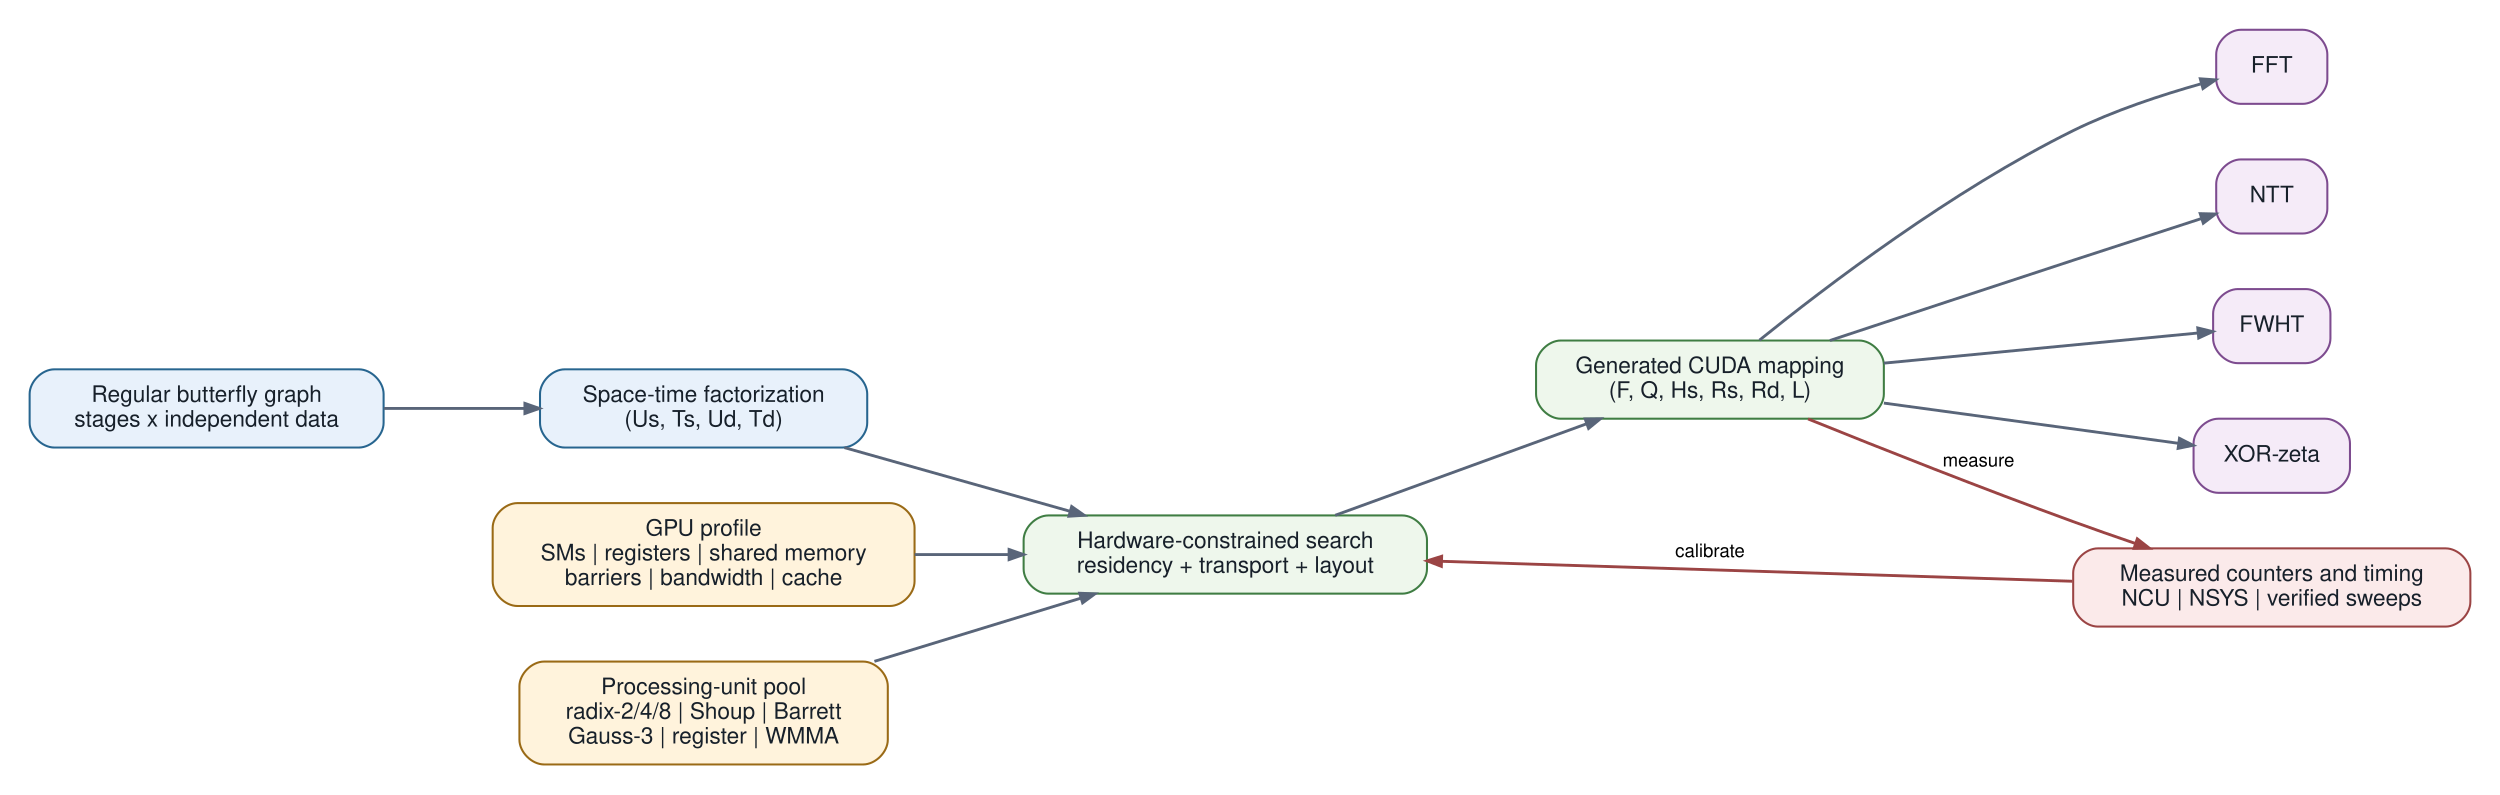
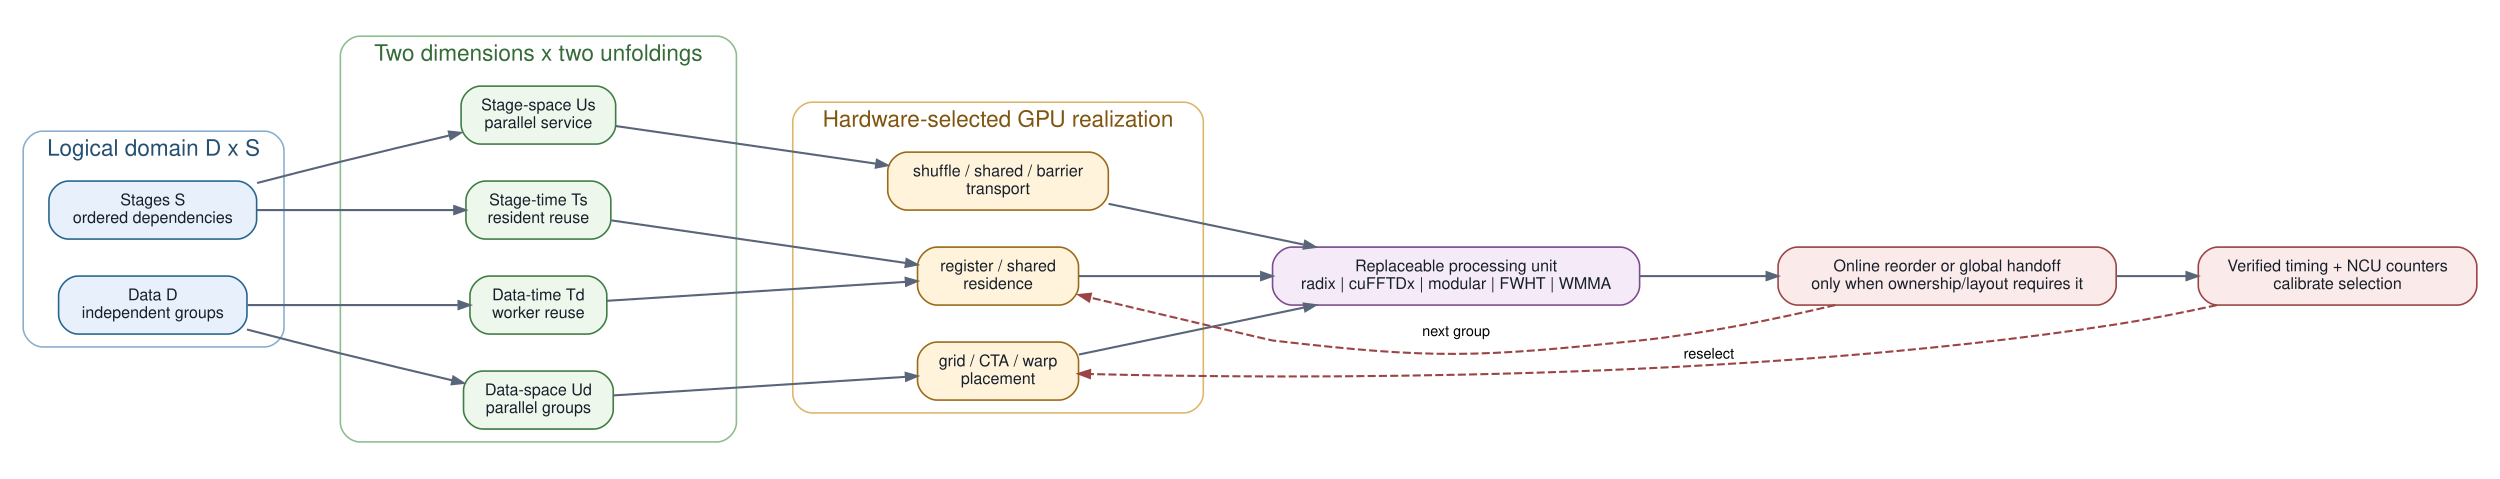
- <svg xmlns="http://www.w3.org/2000/svg" width="1215pt" height="386pt" viewBox="0.00 0.00 1214.80 385.80">
-   <g id="graph0" class="graph" transform="scale(1 1) rotate(0) translate(14.4 371.4)">
+ <svg xmlns="http://www.w3.org/2000/svg" width="1553pt" height="297pt" viewBox="0.00 0.00 1552.80 296.80">
+   <g id="graph0" class="graph" transform="scale(1 1) rotate(0) translate(14.4 282.4)">
+     <g id="clust1" class="cluster">
+       <path fill="transparent" stroke="#89afd0" d="M12,-67C12,-67 150,-67 150,-67 156,-67 162,-73 162,-79 162,-79 162,-189 162,-189 162,-195 156,-201 150,-201 150,-201 12,-201 12,-201 6,-201 0,-195 0,-189 0,-189 0,-79 0,-79 0,-73 6,-67 12,-67" />
+       <text text-anchor="middle" x="81" y="-185.8" font-family="Helvetica,sans-Serif" font-size="14.00" fill="#274f70">Logical domain D x S</text>
+     </g>
+     <g id="clust2" class="cluster">
+       <path fill="transparent" stroke="#8ebc91" d="M209,-8C209,-8 431,-8 431,-8 437,-8 443,-14 443,-20 443,-20 443,-248 443,-248 443,-254 437,-260 431,-260 431,-260 209,-260 209,-260 203,-260 197,-254 197,-248 197,-248 197,-20 197,-20 197,-14 203,-8 209,-8" />
+       <text text-anchor="middle" x="320" y="-244.8" font-family="Helvetica,sans-Serif" font-size="14.00" fill="#356a39">Two dimensions x two unfoldings</text>
+     </g>
+     <g id="clust3" class="cluster">
+       <path fill="transparent" stroke="#ddb66c" d="M490,-26C490,-26 721,-26 721,-26 727,-26 733,-32 733,-38 733,-38 733,-207 733,-207 733,-213 727,-219 721,-219 721,-219 490,-219 490,-219 484,-219 478,-213 478,-207 478,-207 478,-38 478,-38 478,-32 484,-26 490,-26" />
+       <text text-anchor="middle" x="605.5" y="-203.8" font-family="Helvetica,sans-Serif" font-size="14.00" fill="#80550f">Hardware-selected GPU realization</text>
+     </g>
    <g id="node1" class="node">
-       <path fill="#e8f1fb" stroke="#27658f" d="M160,-192C160,-192 12,-192 12,-192 6,-192 0,-186 0,-180 0,-180 0,-166 0,-166 0,-160 6,-154 12,-154 12,-154 160,-154 160,-154 166,-154 172,-160 172,-166 172,-166 172,-180 172,-180 172,-186 166,-192 160,-192" />
-       <text text-anchor="middle" x="86" y="-176.2" font-family="Helvetica,sans-Serif" font-size="11.00" fill="#17202a">Regular butterfly graph</text>
-       <text text-anchor="middle" x="86" y="-164.2" font-family="Helvetica,sans-Serif" font-size="11.00" fill="#17202a">stages x independent data</text>
+       <path fill="#e8f1fb" stroke="#27658f" d="M127,-111C127,-111 34,-111 34,-111 28,-111 22,-105 22,-99 22,-99 22,-87 22,-87 22,-81 28,-75 34,-75 34,-75 127,-75 127,-75 133,-75 139,-81 139,-87 139,-87 139,-99 139,-99 139,-105 133,-111 127,-111" />
+       <text text-anchor="middle" x="80.5" y="-96" font-family="Helvetica,sans-Serif" font-size="10.00" fill="#17202a">Data D</text>
+       <text text-anchor="middle" x="80.5" y="-85" font-family="Helvetica,sans-Serif" font-size="10.00" fill="#17202a">independent groups</text>
+     </g>
+     <g id="node3" class="node">
+       <path fill="#eef7ec" stroke="#3f7d43" d="M354.5,-52C354.5,-52 285.5,-52 285.5,-52 279.5,-52 273.5,-46 273.5,-40 273.5,-40 273.5,-28 273.5,-28 273.5,-22 279.5,-16 285.5,-16 285.5,-16 354.5,-16 354.5,-16 360.5,-16 366.5,-22 366.5,-28 366.5,-28 366.5,-40 366.5,-40 366.5,-46 360.5,-52 354.5,-52" />
+       <text text-anchor="middle" x="320" y="-37" font-family="Helvetica,sans-Serif" font-size="10.00" fill="#17202a">Data-space Ud</text>
+       <text text-anchor="middle" x="320" y="-26" font-family="Helvetica,sans-Serif" font-size="10.00" fill="#17202a">parallel groups</text>
+     </g>
+     <g id="edge1" class="edge">
+       <path fill="none" stroke="#596579" stroke-width="1.3" d="M139.01,-77.81C157.51,-72.99 178.1,-67.7 197,-63 219.78,-57.33 245.02,-51.3 266.6,-46.21" />
+       <polygon fill="#596579" stroke="#596579" stroke-width="1.3" points="267.21,-48.58 273.47,-44.59 266.09,-43.81 267.21,-48.58" />
+     </g>
+     <g id="node4" class="node">
+       <path fill="#eef7ec" stroke="#3f7d43" d="M350.5,-111C350.5,-111 289.5,-111 289.5,-111 283.5,-111 277.5,-105 277.5,-99 277.5,-99 277.5,-87 277.5,-87 277.5,-81 283.5,-75 289.5,-75 289.5,-75 350.5,-75 350.5,-75 356.5,-75 362.5,-81 362.5,-87 362.5,-87 362.5,-99 362.5,-99 362.5,-105 356.5,-111 350.5,-111" />
+       <text text-anchor="middle" x="320" y="-96" font-family="Helvetica,sans-Serif" font-size="10.00" fill="#17202a">Data-time Td</text>
+       <text text-anchor="middle" x="320" y="-85" font-family="Helvetica,sans-Serif" font-size="10.00" fill="#17202a">worker reuse</text>
+     </g>
+     <g id="edge2" class="edge">
+       <path fill="none" stroke="#596579" stroke-width="1.3" d="M139.3,-93C179.33,-93 232.04,-93 270.01,-93" />
+       <polygon fill="#596579" stroke="#596579" stroke-width="1.3" points="270.4,-95.45 277.4,-93 270.4,-90.55 270.4,-95.45" />
    </g>
    <g id="node2" class="node">
-       <path fill="#e8f1fb" stroke="#27658f" d="M395,-192C395,-192 260,-192 260,-192 254,-192 248,-186 248,-180 248,-180 248,-166 248,-166 248,-160 254,-154 260,-154 260,-154 395,-154 395,-154 401,-154 407,-160 407,-166 407,-166 407,-180 407,-180 407,-186 401,-192 395,-192" />
-       <text text-anchor="middle" x="327.5" y="-176.2" font-family="Helvetica,sans-Serif" font-size="11.00" fill="#17202a">Space-time factorization</text>
-       <text text-anchor="middle" x="327.5" y="-164.2" font-family="Helvetica,sans-Serif" font-size="11.00" fill="#17202a">(Us, Ts, Ud, Td)</text>
+       <path fill="#e8f1fb" stroke="#27658f" d="M133,-170C133,-170 28,-170 28,-170 22,-170 16,-164 16,-158 16,-158 16,-146 16,-146 16,-140 22,-134 28,-134 28,-134 133,-134 133,-134 139,-134 145,-140 145,-146 145,-146 145,-158 145,-158 145,-164 139,-170 133,-170" />
+       <text text-anchor="middle" x="80.5" y="-155" font-family="Helvetica,sans-Serif" font-size="10.00" fill="#17202a">Stages S</text>
+       <text text-anchor="middle" x="80.5" y="-144" font-family="Helvetica,sans-Serif" font-size="10.00" fill="#17202a">ordered dependencies</text>
    </g>
-     <g id="edge1" class="edge">
-       <path fill="none" stroke="#596579" stroke-width="1.4" d="M172.11,-173C194.31,-173 218.25,-173 240.5,-173" />
-       <polygon fill="#596579" stroke="#596579" stroke-width="1.4" points="240.66,-175.45 247.66,-173 240.66,-170.55 240.66,-175.45" />
-     </g>
-     <g id="node3" class="node">
-       <path fill="#eef7ec" stroke="#3f7d43" d="M667,-121C667,-121 495,-121 495,-121 489,-121 483,-115 483,-109 483,-109 483,-95 483,-95 483,-89 489,-83 495,-83 495,-83 667,-83 667,-83 673,-83 679,-89 679,-95 679,-95 679,-109 679,-109 679,-115 673,-121 667,-121" />
-       <text text-anchor="middle" x="581" y="-105.2" font-family="Helvetica,sans-Serif" font-size="11.00" fill="#17202a">Hardware-constrained search</text>
-       <text text-anchor="middle" x="581" y="-93.2" font-family="Helvetica,sans-Serif" font-size="11.00" fill="#17202a">residency + transport + layout</text>
-     </g>
-     <g id="edge2" class="edge">
-       <path fill="none" stroke="#596579" stroke-width="1.4" d="M395.9,-153.97C429.73,-144.42 470.8,-132.83 505.55,-123.02" />
-       <polygon fill="#596579" stroke="#596579" stroke-width="1.4" points="506.35,-125.34 512.42,-121.08 505.01,-120.62 506.35,-125.34" />
-     </g>
-     <g id="node4" class="node">
-       <path fill="#eef7ec" stroke="#3f7d43" d="M889,-206C889,-206 744,-206 744,-206 738,-206 732,-200 732,-194 732,-194 732,-180 732,-180 732,-174 738,-168 744,-168 744,-168 889,-168 889,-168 895,-168 901,-174 901,-180 901,-180 901,-194 901,-194 901,-200 895,-206 889,-206" />
-       <text text-anchor="middle" x="816.5" y="-190.2" font-family="Helvetica,sans-Serif" font-size="11.00" fill="#17202a">Generated CUDA mapping</text>
-       <text text-anchor="middle" x="816.5" y="-178.2" font-family="Helvetica,sans-Serif" font-size="11.00" fill="#17202a">(F, Q, Hs, Rs, Rd, L)</text>
+     <g id="node5" class="node">
+       <path fill="#eef7ec" stroke="#3f7d43" d="M356,-229C356,-229 284,-229 284,-229 278,-229 272,-223 272,-217 272,-217 272,-205 272,-205 272,-199 278,-193 284,-193 284,-193 356,-193 356,-193 362,-193 368,-199 368,-205 368,-205 368,-217 368,-217 368,-223 362,-229 356,-229" />
+       <text text-anchor="middle" x="320" y="-214" font-family="Helvetica,sans-Serif" font-size="10.00" fill="#17202a">Stage-space Us</text>
+       <text text-anchor="middle" x="320" y="-203" font-family="Helvetica,sans-Serif" font-size="10.00" fill="#17202a">parallel service</text>
    </g>
    <g id="edge3" class="edge">
-       <path fill="none" stroke="#596579" stroke-width="1.4" d="M634.4,-121.08C670.6,-134.25 718.81,-151.8 756.39,-165.48" />
-       <polygon fill="#596579" stroke="#596579" stroke-width="1.4" points="755.86,-167.9 763.27,-167.99 757.53,-163.29 755.86,-167.9" />
+       <path fill="none" stroke="#596579" stroke-width="1.3" d="M145.29,-168.82C162.09,-173.18 180.21,-177.82 197,-182 219.11,-187.5 243.54,-193.35 264.69,-198.34" />
+       <polygon fill="#596579" stroke="#596579" stroke-width="1.3" points="264.35,-200.78 271.73,-200 265.48,-196.01 264.35,-200.78" />
+     </g>
+     <g id="node6" class="node">
+       <path fill="#eef7ec" stroke="#3f7d43" d="M353,-170C353,-170 287,-170 287,-170 281,-170 275,-164 275,-158 275,-158 275,-146 275,-146 275,-140 281,-134 287,-134 287,-134 353,-134 353,-134 359,-134 365,-140 365,-146 365,-146 365,-158 365,-158 365,-164 359,-170 353,-170" />
+       <text text-anchor="middle" x="320" y="-155" font-family="Helvetica,sans-Serif" font-size="10.00" fill="#17202a">Stage-time Ts</text>
+       <text text-anchor="middle" x="320" y="-144" font-family="Helvetica,sans-Serif" font-size="10.00" fill="#17202a">resident reuse</text>
+     </g>
+     <g id="edge4" class="edge">
+       <path fill="none" stroke="#596579" stroke-width="1.3" d="M145.15,-152C183.53,-152 231.79,-152 267.72,-152" />
+       <polygon fill="#596579" stroke="#596579" stroke-width="1.3" points="267.73,-154.45 274.73,-152 267.73,-149.55 267.73,-154.45" />
    </g>
    <g id="node7" class="node">
-       <path fill="#f5ebf8" stroke="#7d4b8f" d="M1104.5,-357C1104.5,-357 1074.5,-357 1074.5,-357 1068.5,-357 1062.5,-351 1062.5,-345 1062.5,-345 1062.5,-333 1062.5,-333 1062.5,-327 1068.5,-321 1074.5,-321 1074.5,-321 1104.5,-321 1104.5,-321 1110.5,-321 1116.5,-327 1116.5,-333 1116.5,-333 1116.5,-345 1116.5,-345 1116.5,-351 1110.5,-357 1104.5,-357" />
-       <text text-anchor="middle" x="1089.5" y="-336.2" font-family="Helvetica,sans-Serif" font-size="11.00" fill="#17202a">FFT</text>
+       <path fill="#fff3dc" stroke="#9a6a16" d="M643.5,-70C643.5,-70 567.5,-70 567.5,-70 561.5,-70 555.5,-64 555.5,-58 555.5,-58 555.5,-46 555.5,-46 555.5,-40 561.5,-34 567.5,-34 567.5,-34 643.5,-34 643.5,-34 649.5,-34 655.5,-40 655.5,-46 655.5,-46 655.5,-58 655.5,-58 655.5,-64 649.5,-70 643.5,-70" />
+       <text text-anchor="middle" x="605.5" y="-55" font-family="Helvetica,sans-Serif" font-size="10.00" fill="#17202a">grid / CTA / warp</text>
+       <text text-anchor="middle" x="605.5" y="-44" font-family="Helvetica,sans-Serif" font-size="10.00" fill="#17202a">placement</text>
+     </g>
+     <g id="edge5" class="edge">
+       <path fill="none" stroke="#596579" stroke-width="1.3" d="M366.55,-36.89C415.98,-40.03 494.97,-45.05 548.24,-48.43" />
+       <polygon fill="#596579" stroke="#596579" stroke-width="1.3" points="548.11,-50.87 555.25,-48.87 548.42,-45.98 548.11,-50.87" />
+     </g>
+     <g id="node8" class="node">
+       <path fill="#fff3dc" stroke="#9a6a16" d="M643.5,-129C643.5,-129 567.5,-129 567.5,-129 561.5,-129 555.5,-123 555.5,-117 555.5,-117 555.5,-105 555.5,-105 555.5,-99 561.5,-93 567.5,-93 567.5,-93 643.5,-93 643.5,-93 649.5,-93 655.5,-99 655.5,-105 655.5,-105 655.5,-117 655.5,-117 655.5,-123 649.5,-129 643.5,-129" />
+       <text text-anchor="middle" x="605.5" y="-114" font-family="Helvetica,sans-Serif" font-size="10.00" fill="#17202a">register / shared</text>
+       <text text-anchor="middle" x="605.5" y="-103" font-family="Helvetica,sans-Serif" font-size="10.00" fill="#17202a">residence</text>
    </g>
    <g id="edge6" class="edge">
-       <path fill="none" stroke="#596579" stroke-width="1.4" d="M840.54,-206.17C872.85,-232.25 934.27,-278.99 993,-308 1012.73,-317.74 1036.23,-325.42 1054.97,-330.69" />
-       <polygon fill="#596579" stroke="#596579" stroke-width="1.4" points="1054.77,-333.18 1062.17,-332.66 1056.07,-328.45 1054.77,-333.18" />
+       <path fill="none" stroke="#596579" stroke-width="1.3" d="M362.53,-95.64C411.54,-98.75 493.29,-103.94 548.03,-107.41" />
+       <polygon fill="#596579" stroke="#596579" stroke-width="1.3" points="548.09,-109.87 555.23,-107.87 548.4,-104.98 548.09,-109.87" />
    </g>
-     <g id="node8" class="node">
-       <path fill="#f5ebf8" stroke="#7d4b8f" d="M1104.5,-294C1104.5,-294 1074.5,-294 1074.5,-294 1068.5,-294 1062.5,-288 1062.5,-282 1062.5,-282 1062.5,-270 1062.5,-270 1062.5,-264 1068.5,-258 1074.5,-258 1074.5,-258 1104.5,-258 1104.5,-258 1110.5,-258 1116.5,-264 1116.5,-270 1116.5,-270 1116.5,-282 1116.5,-282 1116.5,-288 1110.5,-294 1104.5,-294" />
-       <text text-anchor="middle" x="1089.5" y="-273.2" font-family="Helvetica,sans-Serif" font-size="11.00" fill="#17202a">NTT</text>
+     <g id="node9" class="node">
+       <path fill="#fff3dc" stroke="#9a6a16" d="M662,-188C662,-188 549,-188 549,-188 543,-188 537,-182 537,-176 537,-176 537,-164 537,-164 537,-158 543,-152 549,-152 549,-152 662,-152 662,-152 668,-152 674,-158 674,-164 674,-164 674,-176 674,-176 674,-182 668,-188 662,-188" />
+       <text text-anchor="middle" x="605.5" y="-173" font-family="Helvetica,sans-Serif" font-size="10.00" fill="#17202a">shuffle / shared / barrier</text>
+       <text text-anchor="middle" x="605.5" y="-162" font-family="Helvetica,sans-Serif" font-size="10.00" fill="#17202a">transport</text>
    </g>
    <g id="edge7" class="edge">
-       <path fill="none" stroke="#596579" stroke-width="1.4" d="M874.78,-206.01C909.06,-217.37 953.51,-232.06 993,-245 1013.62,-251.75 1036.77,-259.27 1055.11,-265.21" />
-       <polygon fill="#596579" stroke="#596579" stroke-width="1.4" points="1054.73,-267.66 1062.14,-267.48 1056.23,-263 1054.73,-267.66" />
-     </g>
-     <g id="node9" class="node">
-       <path fill="#f5ebf8" stroke="#7d4b8f" d="M1106,-231C1106,-231 1073,-231 1073,-231 1067,-231 1061,-225 1061,-219 1061,-219 1061,-207 1061,-207 1061,-201 1067,-195 1073,-195 1073,-195 1106,-195 1106,-195 1112,-195 1118,-201 1118,-207 1118,-207 1118,-219 1118,-219 1118,-225 1112,-231 1106,-231" />
-       <text text-anchor="middle" x="1089.5" y="-210.2" font-family="Helvetica,sans-Serif" font-size="11.00" fill="#17202a">FWHT</text>
+       <path fill="none" stroke="#596579" stroke-width="1.3" d="M368.13,-204.18C412.12,-197.82 478.47,-188.23 529.69,-180.82" />
+       <polygon fill="#596579" stroke="#596579" stroke-width="1.3" points="530.24,-183.22 536.81,-179.79 529.54,-178.37 530.24,-183.22" />
    </g>
    <g id="edge8" class="edge">
-       <path fill="none" stroke="#596579" stroke-width="1.4" d="M901.02,-195.01C952.2,-199.92 1015.03,-205.95 1053.4,-209.63" />
-       <polygon fill="#596579" stroke="#596579" stroke-width="1.4" points="1053.54,-212.11 1060.74,-210.34 1054,-207.23 1053.54,-212.11" />
+       <path fill="none" stroke="#596579" stroke-width="1.3" d="M365.3,-145.59C414.63,-138.46 494.48,-126.91 548.21,-119.14" />
+       <polygon fill="#596579" stroke="#596579" stroke-width="1.3" points="548.7,-121.55 555.28,-118.12 548,-116.7 548.7,-121.55" />
    </g>
    <g id="node10" class="node">
-       <path fill="#f5ebf8" stroke="#7d4b8f" d="M1115.5,-168C1115.5,-168 1063.5,-168 1063.5,-168 1057.5,-168 1051.5,-162 1051.5,-156 1051.5,-156 1051.5,-144 1051.5,-144 1051.5,-138 1057.5,-132 1063.5,-132 1063.5,-132 1115.5,-132 1115.5,-132 1121.5,-132 1127.5,-138 1127.5,-144 1127.5,-144 1127.5,-156 1127.5,-156 1127.5,-162 1121.5,-168 1115.5,-168" />
-       <text text-anchor="middle" x="1089.5" y="-147.2" font-family="Helvetica,sans-Serif" font-size="11.00" fill="#17202a">XOR-zeta</text>
+       <path fill="#f5ebf8" stroke="#7d4b8f" d="M992,-129C992,-129 788,-129 788,-129 782,-129 776,-123 776,-117 776,-117 776,-105 776,-105 776,-99 782,-93 788,-93 788,-93 992,-93 992,-93 998,-93 1004,-99 1004,-105 1004,-105 1004,-117 1004,-117 1004,-123 998,-129 992,-129" />
+       <text text-anchor="middle" x="890" y="-114" font-family="Helvetica,sans-Serif" font-size="10.00" fill="#17202a">Replaceable processing unit</text>
+       <text text-anchor="middle" x="890" y="-103" font-family="Helvetica,sans-Serif" font-size="10.00" fill="#17202a">radix | cuFFTDx | modular | FWHT | WMMA</text>
    </g>
    <g id="edge9" class="edge">
-       <path fill="none" stroke="#596579" stroke-width="1.4" d="M901.02,-175.6C948.31,-169.14 1005.56,-161.32 1044.25,-156.04" />
-       <polygon fill="#596579" stroke="#596579" stroke-width="1.4" points="1044.65,-158.46 1051.26,-155.09 1043.99,-153.6 1044.65,-158.46" />
+       <path fill="none" stroke="#596579" stroke-width="1.3" d="M655.71,-62.28C694.2,-70.32 748.85,-81.73 795.58,-91.49" />
+       <polygon fill="#596579" stroke="#596579" stroke-width="1.3" points="795.35,-93.94 802.71,-92.98 796.35,-89.15 795.35,-93.94" />
+     </g>
+     <g id="edge10" class="edge">
+       <path fill="none" stroke="#596579" stroke-width="1.3" d="M655.71,-111C686.96,-111 728.86,-111 768.52,-111" />
+       <polygon fill="#596579" stroke="#596579" stroke-width="1.3" points="768.9,-113.45 775.9,-111 768.9,-108.55 768.9,-113.45" />
+     </g>
+     <g id="edge11" class="edge">
+       <path fill="none" stroke="#596579" stroke-width="1.3" d="M674.17,-155.87C710.43,-148.29 755.68,-138.84 795.28,-130.57" />
+       <polygon fill="#596579" stroke="#596579" stroke-width="1.3" points="796.25,-132.87 802.6,-129.04 795.25,-128.08 796.25,-132.87" />
    </g>
    <g id="node11" class="node">
-       <path fill="#fbeaea" stroke="#9b4444" d="M1174,-105C1174,-105 1005,-105 1005,-105 999,-105 993,-99 993,-93 993,-93 993,-79 993,-79 993,-73 999,-67 1005,-67 1005,-67 1174,-67 1174,-67 1180,-67 1186,-73 1186,-79 1186,-79 1186,-93 1186,-93 1186,-99 1180,-105 1174,-105" />
-       <text text-anchor="middle" x="1089.5" y="-89.2" font-family="Helvetica,sans-Serif" font-size="11.00" fill="#17202a">Measured counters and timing</text>
-       <text text-anchor="middle" x="1089.5" y="-77.2" font-family="Helvetica,sans-Serif" font-size="11.00" fill="#17202a">NCU | NSYS | verified sweeps</text>
+       <path fill="#fbeaea" stroke="#9b4444" d="M1288,-129C1288,-129 1102,-129 1102,-129 1096,-129 1090,-123 1090,-117 1090,-117 1090,-105 1090,-105 1090,-99 1096,-93 1102,-93 1102,-93 1288,-93 1288,-93 1294,-93 1300,-99 1300,-105 1300,-105 1300,-117 1300,-117 1300,-123 1294,-129 1288,-129" />
+       <text text-anchor="middle" x="1195" y="-114" font-family="Helvetica,sans-Serif" font-size="10.00" fill="#17202a">Online reorder or global handoff</text>
+       <text text-anchor="middle" x="1195" y="-103" font-family="Helvetica,sans-Serif" font-size="10.00" fill="#17202a">only when ownership/layout requires it</text>
    </g>
-     <g id="edge10" class="edge">
-       <path fill="none" stroke="#9b4444" stroke-width="1.4" d="M864.18,-167.89C899.4,-153.66 949,-134.01 993,-118 1002.77,-114.44 1013.16,-110.81 1023.35,-107.33" />
-       <polygon fill="#9b4444" stroke="#9b4444" stroke-width="1.4" points="1024.16,-109.64 1030,-105.07 1022.59,-105.01 1024.16,-109.64" />
-       <text text-anchor="middle" x="947" y="-144.8" font-family="Helvetica,sans-Serif" font-size="9.00">measure</text>
+     <g id="edge12" class="edge">
+       <path fill="none" stroke="#596579" stroke-width="1.3" d="M1004.26,-111C1029.92,-111 1057.14,-111 1082.72,-111" />
+       <polygon fill="#596579" stroke="#596579" stroke-width="1.3" points="1082.88,-113.45 1089.88,-111 1082.88,-108.55 1082.88,-113.45" />
    </g>
-     <g id="node5" class="node">
-       <path fill="#fff3dc" stroke="#9a6a16" d="M418,-127C418,-127 237,-127 237,-127 231,-127 225,-121 225,-115 225,-115 225,-89 225,-89 225,-83 231,-77 237,-77 237,-77 418,-77 418,-77 424,-77 430,-83 430,-89 430,-89 430,-115 430,-115 430,-121 424,-127 418,-127" />
-       <text text-anchor="middle" x="327.5" y="-111.2" font-family="Helvetica,sans-Serif" font-size="11.00" fill="#17202a">GPU profile</text>
-       <text text-anchor="middle" x="327.5" y="-99.2" font-family="Helvetica,sans-Serif" font-size="11.00" fill="#17202a">SMs | registers | shared memory</text>
-       <text text-anchor="middle" x="327.5" y="-87.2" font-family="Helvetica,sans-Serif" font-size="11.00" fill="#17202a">barriers | bandwidth | cache</text>
+     <g id="edge13" class="edge">
+       <path fill="none" stroke="#9b4444" stroke-width="1.3" stroke-dasharray="5,2" d="M1125.5,-92.99C1089.6,-84.47 1044.74,-75.24 1004,-71 903.21,-60.51 876.65,-59.28 776,-71 774.53,-71.17 711.66,-86.05 662.92,-97.61" />
+       <polygon fill="#9b4444" stroke="#9b4444" stroke-width="1.3" points="662.09,-95.29 655.84,-99.28 663.22,-100.05 662.09,-95.29" />
+       <text text-anchor="middle" x="890" y="-73.8" font-family="Helvetica,sans-Serif" font-size="9.00">next group</text>
    </g>
-     <g id="edge4" class="edge">
-       <path fill="none" stroke="#596579" stroke-width="1.4" d="M430.07,-102C445.07,-102 460.54,-102 475.59,-102" />
-       <polygon fill="#596579" stroke="#596579" stroke-width="1.4" points="475.94,-104.45 482.94,-102 475.94,-99.55 475.94,-104.45" />
+     <g id="node12" class="node">
+       <path fill="#fbeaea" stroke="#9b4444" d="M1512,-129C1512,-129 1363,-129 1363,-129 1357,-129 1351,-123 1351,-117 1351,-117 1351,-105 1351,-105 1351,-99 1357,-93 1363,-93 1363,-93 1512,-93 1512,-93 1518,-93 1524,-99 1524,-105 1524,-105 1524,-117 1524,-117 1524,-123 1518,-129 1512,-129" />
+       <text text-anchor="middle" x="1437.5" y="-114" font-family="Helvetica,sans-Serif" font-size="10.00" fill="#17202a">Verified timing + NCU counters</text>
+       <text text-anchor="middle" x="1437.5" y="-103" font-family="Helvetica,sans-Serif" font-size="10.00" fill="#17202a">calibrate selection</text>
    </g>
-     <g id="node6" class="node">
-       <path fill="#fff3dc" stroke="#9a6a16" d="M405,-50C405,-50 250,-50 250,-50 244,-50 238,-44 238,-38 238,-38 238,-12 238,-12 238,-6 244,0 250,0 250,0 405,0 405,0 411,0 417,-6 417,-12 417,-12 417,-38 417,-38 417,-44 411,-50 405,-50" />
-       <text text-anchor="middle" x="327.5" y="-34.2" font-family="Helvetica,sans-Serif" font-size="11.00" fill="#17202a">Processing-unit pool</text>
-       <text text-anchor="middle" x="327.5" y="-22.2" font-family="Helvetica,sans-Serif" font-size="11.00" fill="#17202a">radix-2/4/8 | Shoup | Barrett</text>
-       <text text-anchor="middle" x="327.5" y="-10.2" font-family="Helvetica,sans-Serif" font-size="11.00" fill="#17202a">Gauss-3 | register | WMMA</text>
+     <g id="edge14" class="edge">
+       <path fill="none" stroke="#596579" stroke-width="1.3" d="M1300.09,-111C1314.47,-111 1329.16,-111 1343.32,-111" />
+       <polygon fill="#596579" stroke="#596579" stroke-width="1.3" points="1343.68,-113.45 1350.68,-111 1343.68,-108.55 1343.68,-113.45" />
    </g>
-     <g id="edge5" class="edge">
-       <path fill="none" stroke="#596579" stroke-width="1.4" d="M410.5,-50.11C442.89,-60.02 479.69,-71.29 510.71,-80.79" />
-       <polygon fill="#596579" stroke="#596579" stroke-width="1.4" points="510.24,-83.2 517.65,-82.91 511.67,-78.52 510.24,-83.2" />
-     </g>
-     <g id="edge11" class="edge">
-       <path fill="none" stroke="#9b4444" stroke-width="1.4" d="M992.63,-89.03C905.18,-91.79 776.27,-95.86 686.28,-98.71" />
-       <polygon fill="#9b4444" stroke="#9b4444" stroke-width="1.4" points="685.98,-96.26 679.06,-98.93 686.13,-101.16 685.98,-96.26" />
-       <text text-anchor="middle" x="816.5" y="-100.8" font-family="Helvetica,sans-Serif" font-size="9.00">calibrate</text>
+     <g id="edge15" class="edge">
+       <path fill="none" stroke="#9b4444" stroke-width="1.3" stroke-dasharray="5,2" d="M1362.44,-92.93C1342.28,-88.5 1320.38,-84.14 1300,-81 1065.51,-44.91 781.53,-47.18 662.86,-50.15" />
+       <polygon fill="#9b4444" stroke="#9b4444" stroke-width="1.3" points="662.56,-47.71 655.63,-50.34 662.69,-52.61 662.56,-47.71" />
+       <text text-anchor="middle" x="1047" y="-59.8" font-family="Helvetica,sans-Serif" font-size="9.00">reselect</text>
    </g>
  </g>
</svg>
